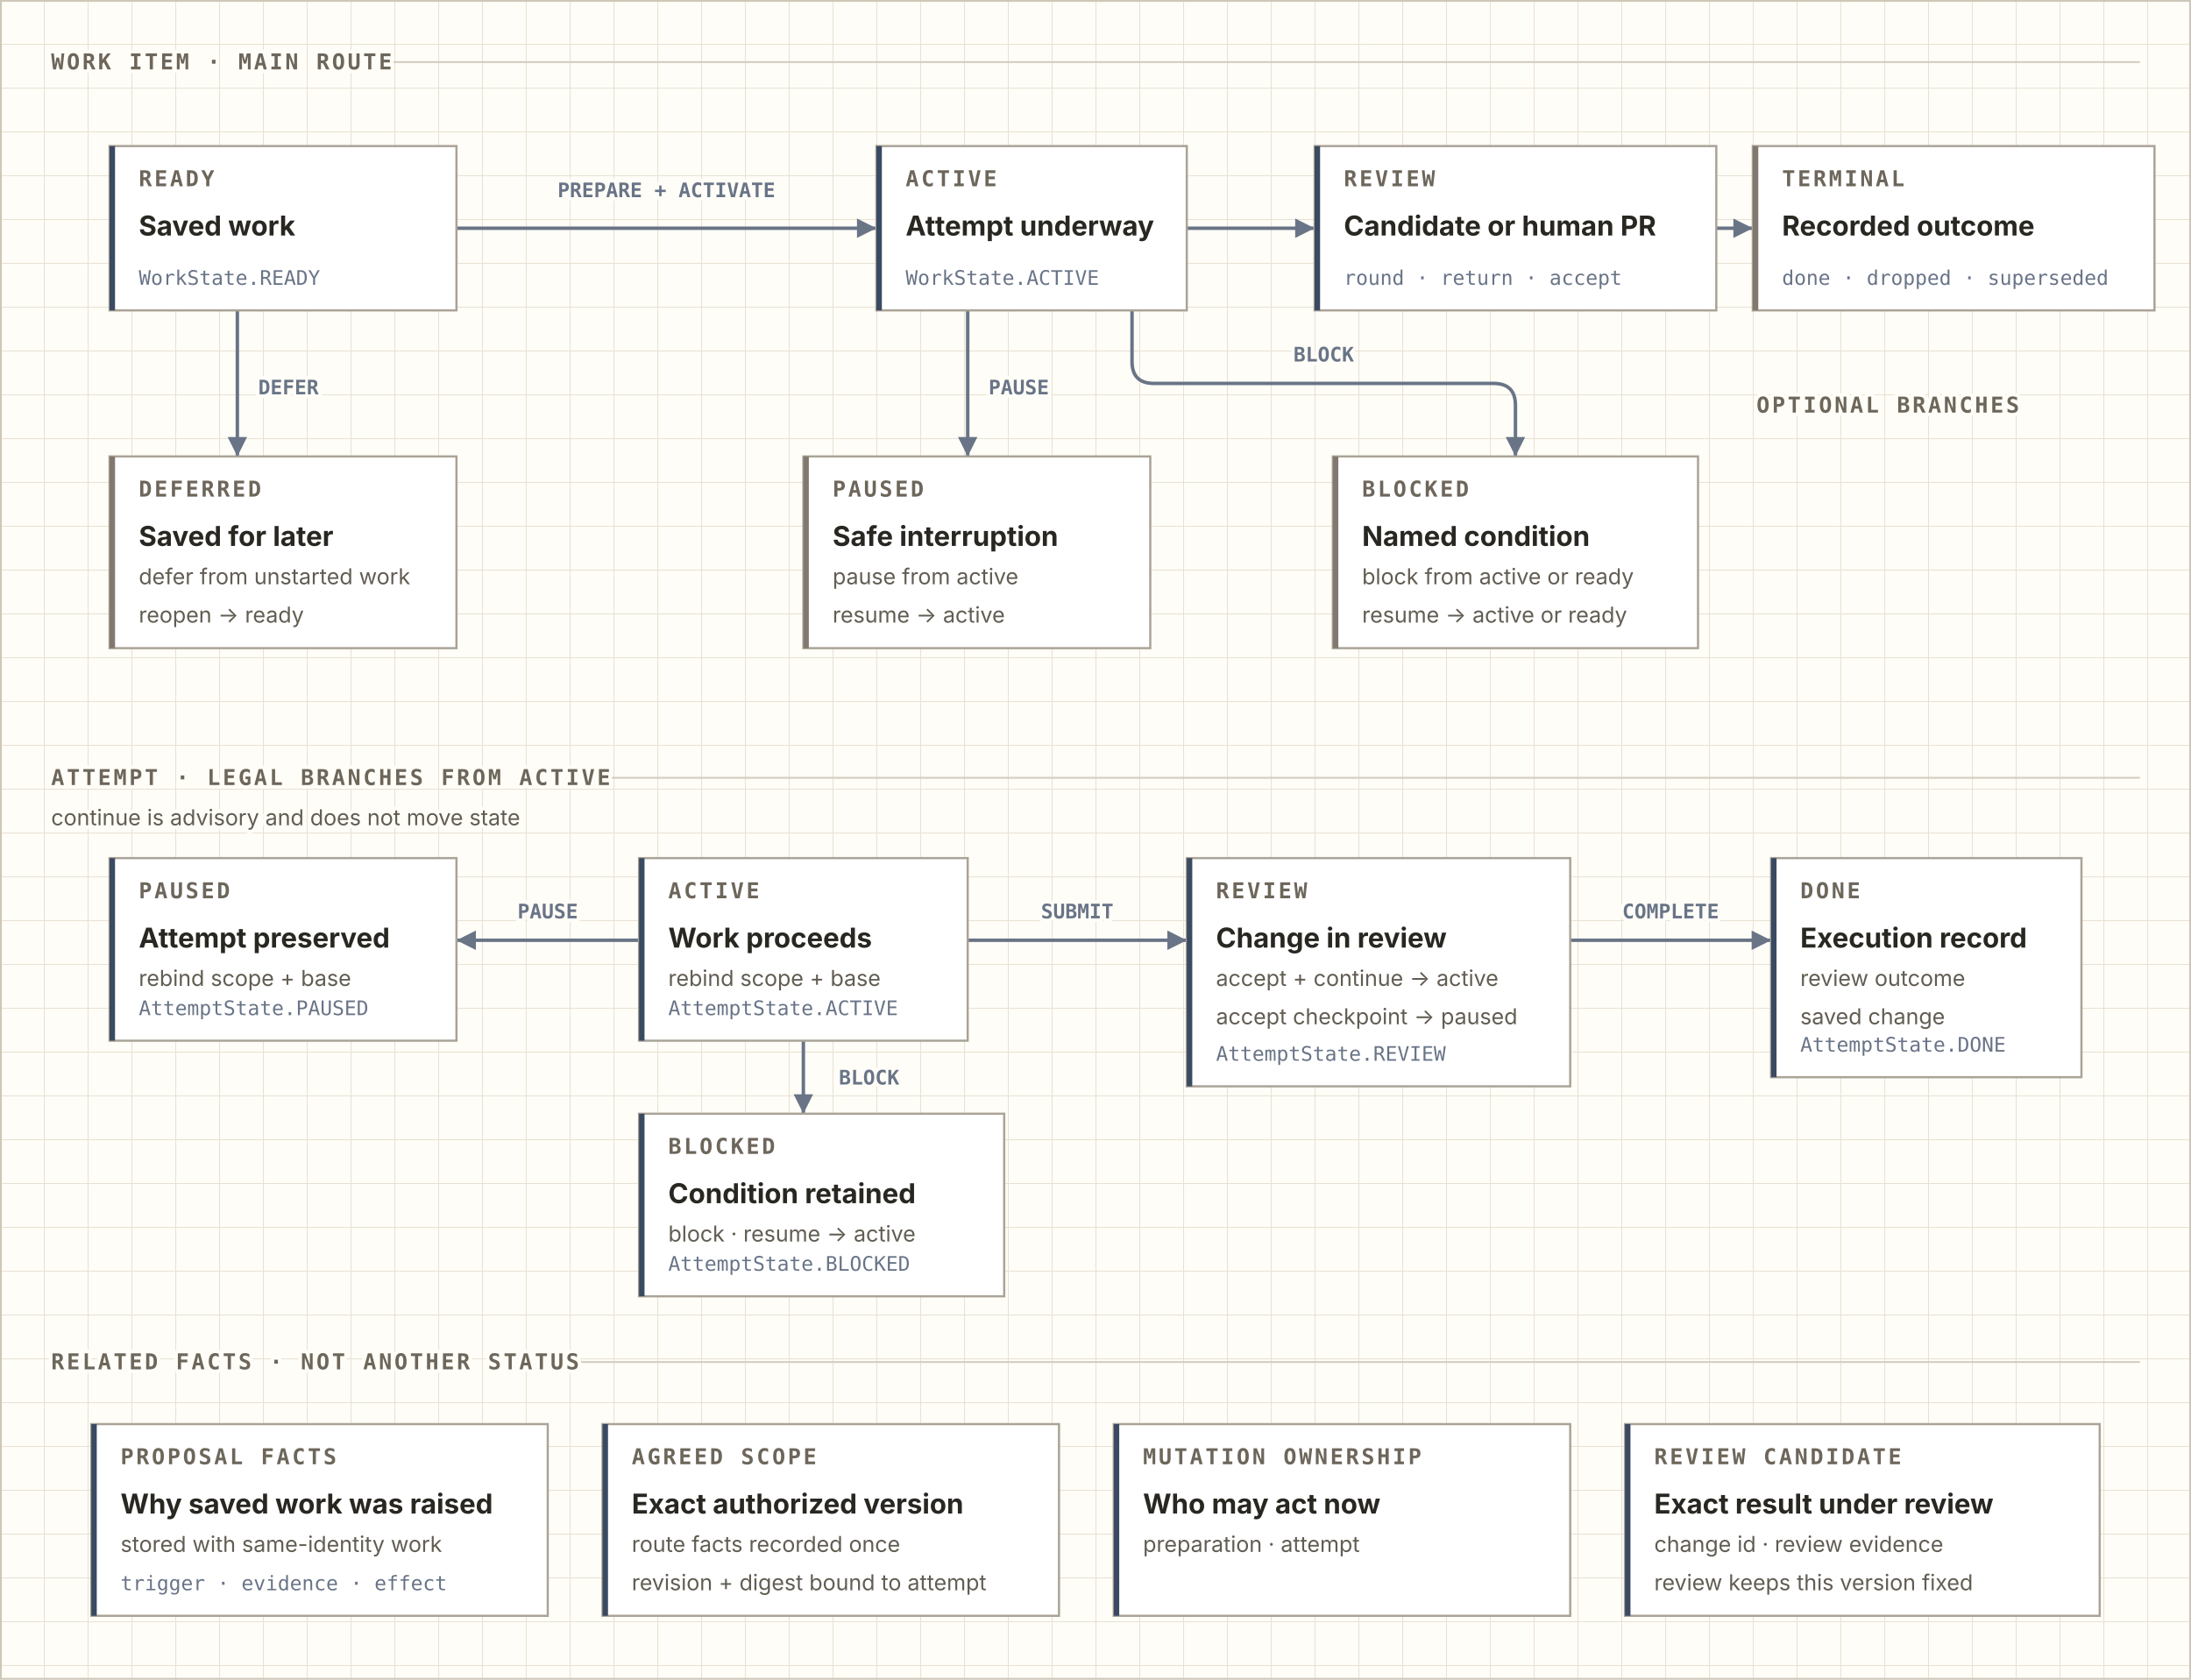
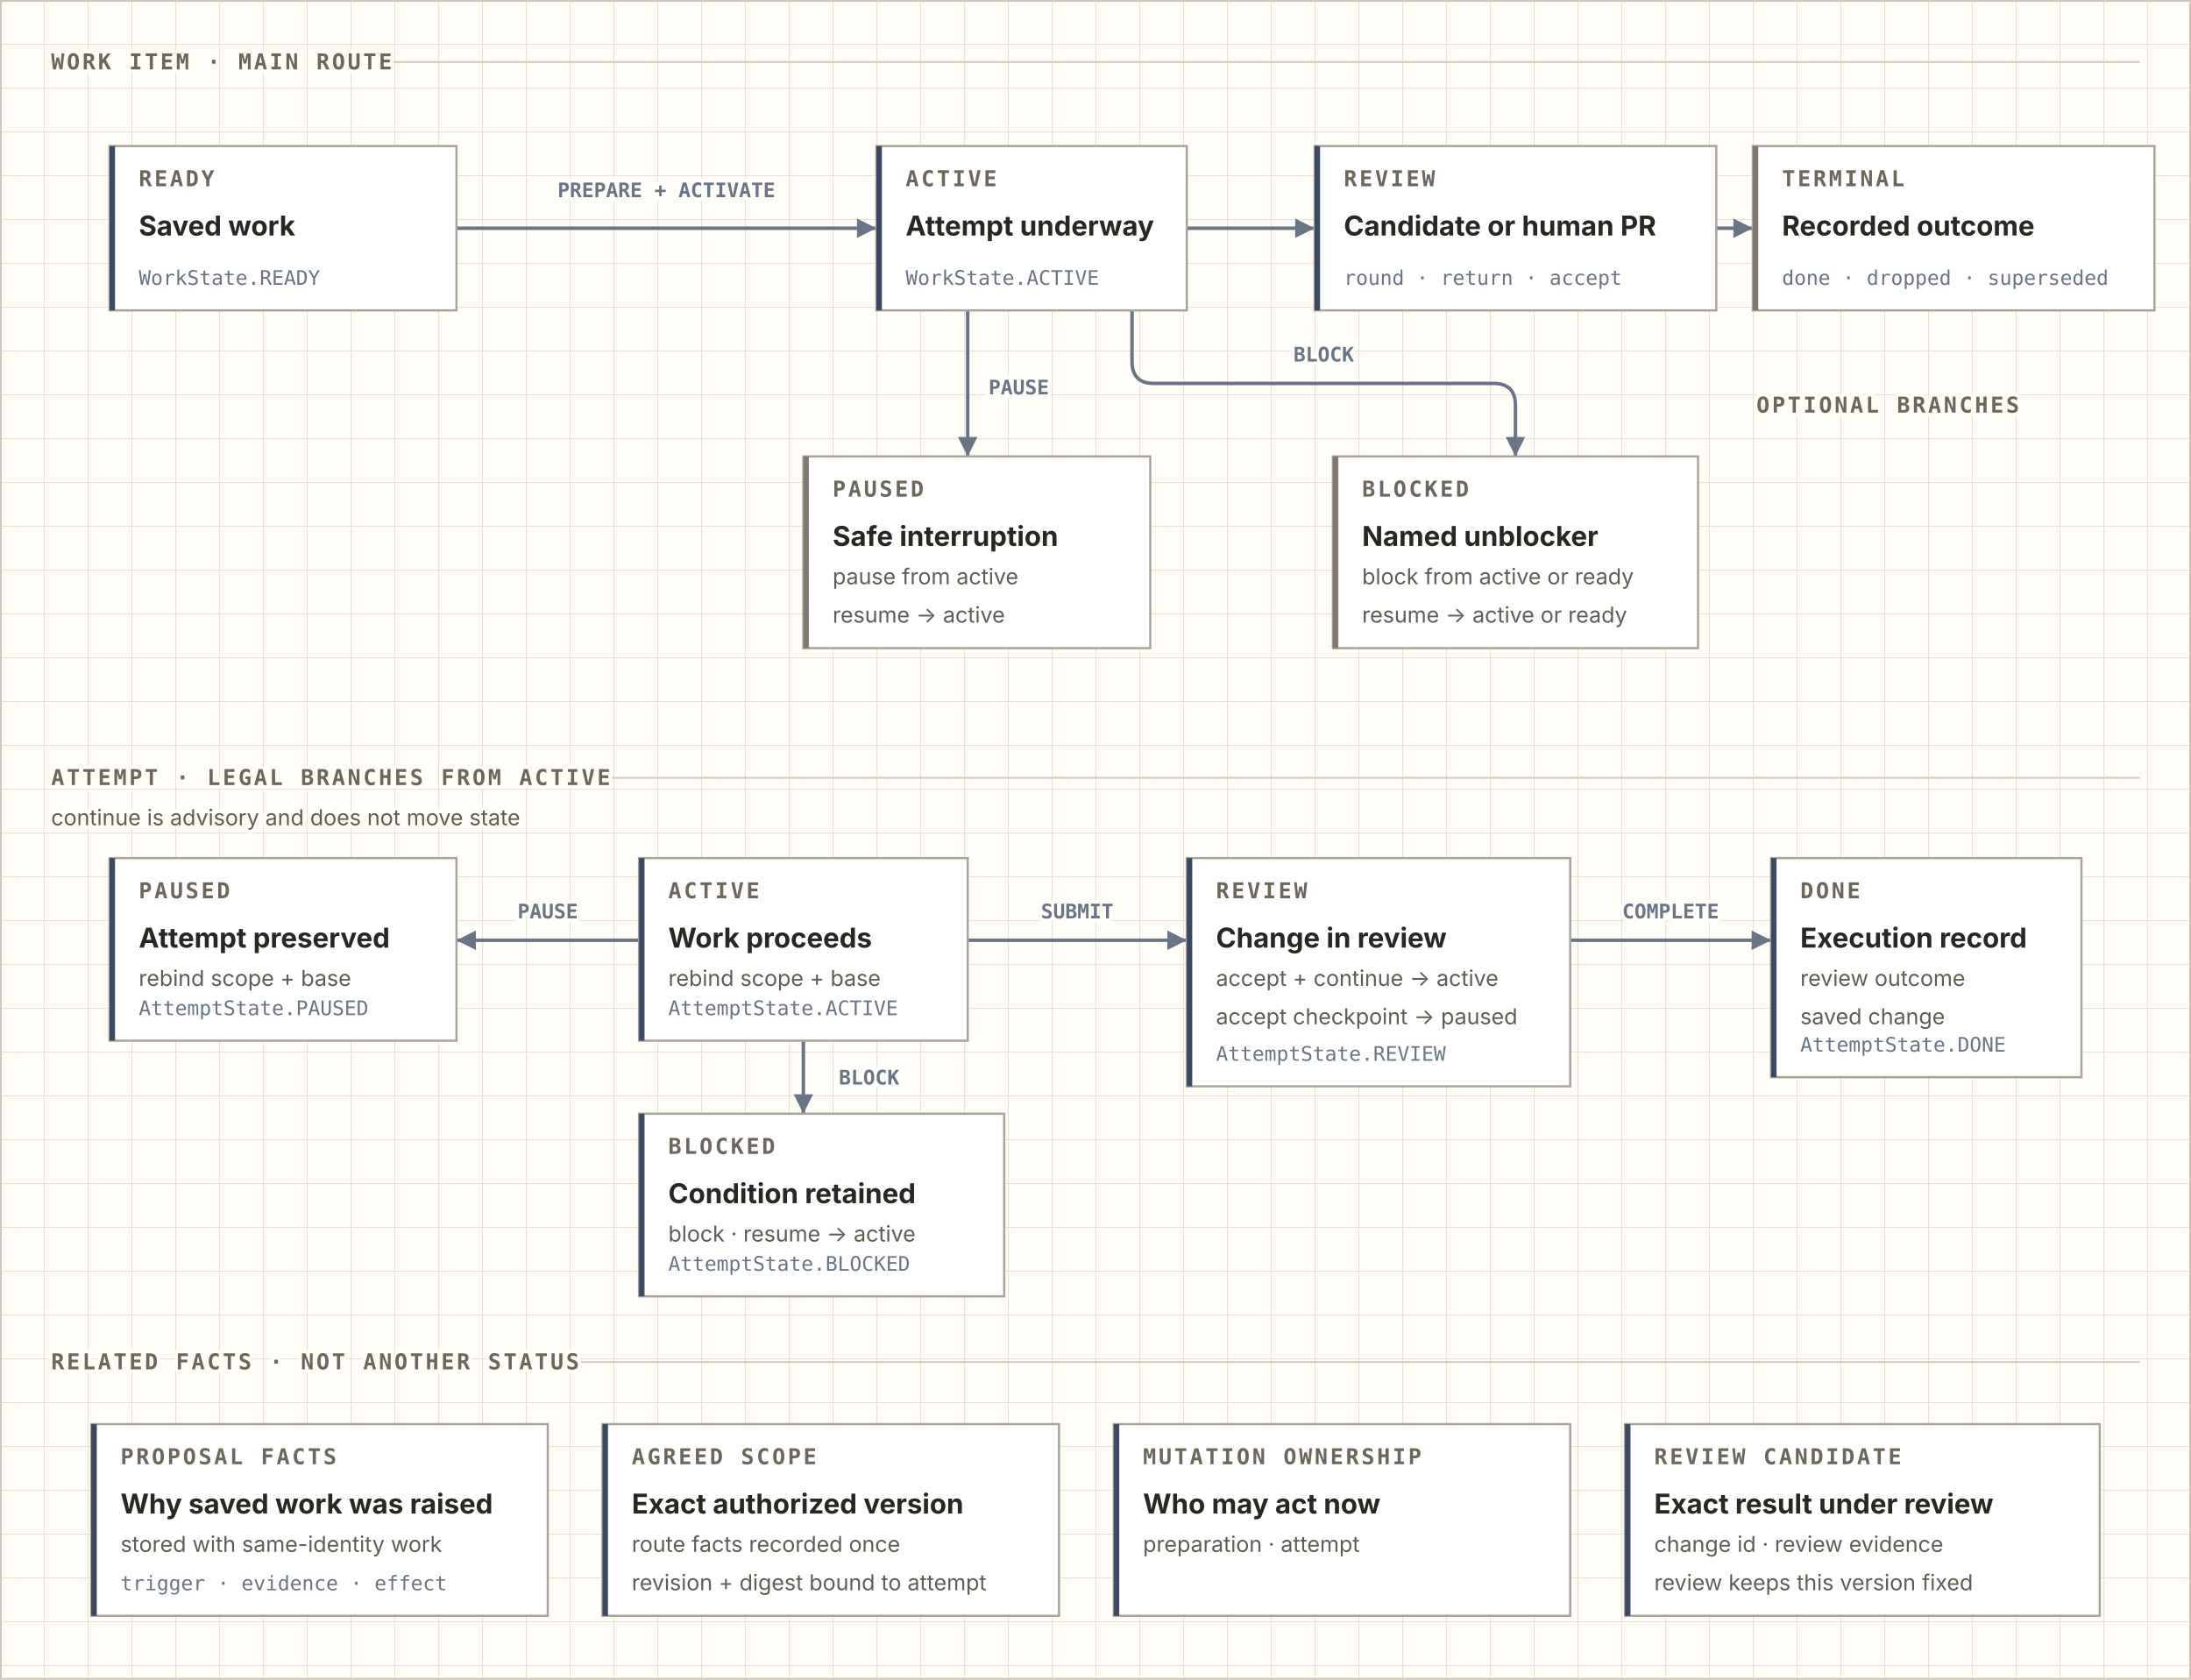
<svg xmlns="http://www.w3.org/2000/svg" role="img" aria-labelledby="title description" viewBox="0 0 1200 920">
  <defs>
    <pattern id="grid" width="24" height="24" patternUnits="userSpaceOnUse">
      <path d="M24 0H0V24" fill="none" stroke="#e8e1d5" stroke-width="1" />
    </pattern>
    <marker id="arrow" viewBox="0 0 10 10" refX="9" refY="5" markerWidth="7" markerHeight="7" orient="auto">
      <path d="M1 1L9 5L1 9Z" fill="#697487" />
    </marker>
    <style>
      text { font-family: ui-sans-serif, system-ui, -apple-system, BlinkMacSystemFont, "Segoe UI", sans-serif; fill: #292721; }
      .section-label, .box-label, .box-meta, .connector-label, .note-meta { font-family: ui-monospace, SFMono-Regular, Menlo, monospace; }
      .section-label, .box-label { font-size: 12px; font-weight: 700; letter-spacing: 0.11em; fill: #6d665b; }
      .section-subtitle { font-size: 12px; fill: #625d53; }
      .guide { stroke: #d3ccc0; stroke-width: 1; }
      .connector { fill: none; stroke: #697487; stroke-width: 1.9; stroke-linecap: round; }
      .connector-label { font-size: 11px; font-weight: 700; fill: #697487; }
      .box { fill: #fff; stroke: #aaa397; stroke-width: 1.2; }
      .box-title { font-size: 15px; font-weight: 700; }
      .box-body { font-size: 12px; fill: #625d53; }
      .box-meta { font-size: 11px; fill: #697487; }
      .note { fill: #625d53; }
      .note-meta { font-weight: 700; letter-spacing: 0.08em; fill: #6d665b; }
      .canvas-text { paint-order: stroke fill; stroke: #fffdf7; stroke-width: 4px; stroke-linejoin: round; }
    </style>
  </defs>
  <rect width="1200" height="920" fill="#fffdf7" />
  <rect width="1200" height="920" fill="url(#grid)" />
  <rect x="0.5" y="0.5" width="1199" height="919" fill="none" stroke="#cec7b9" />
  <line x1="212" y1="34" x2="1172" y2="34" class="guide" />
  <line x1="330" y1="426" x2="1172" y2="426" class="guide" />
  <line x1="300" y1="746" x2="1172" y2="746" class="guide" />
  <path d="M250 125L480 125" class="connector" marker-end="url(#arrow)" />
  <path d="M650 125L720 125" class="connector" marker-end="url(#arrow)" />
  <path d="M940 125L960 125" class="connector" marker-end="url(#arrow)" />
-   <path d="M130 170L130 250" class="connector" marker-end="url(#arrow)" />
  <path d="M530 170L530 250" class="connector" marker-end="url(#arrow)" />
  <path d="M620 170L620 198Q620 210 632 210L818 210Q830 210 830 222L830 250" class="connector" marker-end="url(#arrow)" />
  <path d="M350 515L250 515" class="connector" marker-end="url(#arrow)" />
  <path d="M440 570L440 610" class="connector" marker-end="url(#arrow)" />
  <path d="M530 515L650 515" class="connector" marker-end="url(#arrow)" />
  <path d="M860 515L970 515" class="connector" marker-end="url(#arrow)" />
  <rect x="60" y="80" width="190" height="90" class="box" />
  <rect x="60" y="80" width="3" height="90" fill="#394a62" />
  <rect x="480" y="80" width="170" height="90" class="box" />
  <rect x="480" y="80" width="3" height="90" fill="#394a62" />
  <rect x="720" y="80" width="220" height="90" class="box" />
  <rect x="720" y="80" width="3" height="90" fill="#394a62" />
  <rect x="960" y="80" width="220" height="90" class="box" />
  <rect x="960" y="80" width="3" height="90" fill="#81796f" />
-   <rect x="60" y="250" width="190" height="105" class="box" />
-   <rect x="60" y="250" width="3" height="105" fill="#81796f" />
  <rect x="440" y="250" width="190" height="105" class="box" />
  <rect x="440" y="250" width="3" height="105" fill="#81796f" />
  <rect x="730" y="250" width="200" height="105" class="box" />
  <rect x="730" y="250" width="3" height="105" fill="#81796f" />
  <rect x="60" y="470" width="190" height="100" class="box" />
  <rect x="60" y="470" width="3" height="100" fill="#394a62" />
  <rect x="350" y="470" width="180" height="100" class="box" />
  <rect x="350" y="470" width="3" height="100" fill="#394a62" />
  <rect x="650" y="470" width="210" height="125" class="box" />
  <rect x="650" y="470" width="3" height="125" fill="#394a62" />
  <rect x="970" y="470" width="170" height="120" class="box" />
  <rect x="970" y="470" width="3" height="120" fill="#394a62" />
  <rect x="350" y="610" width="200" height="100" class="box" />
  <rect x="350" y="610" width="3" height="100" fill="#394a62" />
  <rect x="50" y="780" width="250" height="105" class="box" />
  <rect x="50" y="780" width="3" height="105" fill="#394a62" />
  <rect x="330" y="780" width="250" height="105" class="box" />
  <rect x="330" y="780" width="3" height="105" fill="#394a62" />
  <rect x="610" y="780" width="250" height="105" class="box" />
  <rect x="610" y="780" width="3" height="105" fill="#394a62" />
  <rect x="890" y="780" width="260" height="105" class="box" />
  <rect x="890" y="780" width="3" height="105" fill="#394a62" />
  <text x="28" y="38" class="section-label canvas-text">WORK ITEM · MAIN ROUTE</text>
  <text x="962" y="226" class="section-label canvas-text">OPTIONAL BRANCHES</text>
  <text x="28" y="430" class="section-label canvas-text">ATTEMPT · LEGAL BRANCHES FROM ACTIVE</text>
  <text x="28" y="452" class="section-subtitle canvas-text">continue is advisory and does not move state</text>
  <text x="28" y="750" class="section-label canvas-text">RELATED FACTS · NOT ANOTHER STATUS</text>
  <text x="365" y="108" text-anchor="middle" class="connector-label canvas-text">PREPARE + ACTIVATE</text>
-   <text x="158" y="216" text-anchor="middle" class="connector-label canvas-text">DEFER</text>
  <text x="558" y="216" text-anchor="middle" class="connector-label canvas-text">PAUSE</text>
  <text x="725" y="198" text-anchor="middle" class="connector-label canvas-text">BLOCK</text>
  <text x="300" y="503" text-anchor="middle" class="connector-label canvas-text">PAUSE</text>
  <text x="476" y="594" text-anchor="middle" class="connector-label canvas-text">BLOCK</text>
  <text x="590" y="503" text-anchor="middle" class="connector-label canvas-text">SUBMIT</text>
  <text x="915" y="503" text-anchor="middle" class="connector-label canvas-text">COMPLETE</text>
  <text x="76" y="102" class="box-label">READY</text>
  <text x="76" y="129" class="box-title">Saved work</text>
  <text x="76" y="156" class="box-meta">WorkState.READY</text>
  <text x="496" y="102" class="box-label">ACTIVE</text>
  <text x="496" y="129" class="box-title">Attempt underway</text>
  <text x="496" y="156" class="box-meta">WorkState.ACTIVE</text>
  <text x="736" y="102" class="box-label">REVIEW</text>
  <text x="736" y="129" class="box-title">Candidate or human PR</text>
  <text x="736" y="156" class="box-meta">round · return · accept</text>
  <text x="976" y="102" class="box-label">TERMINAL</text>
  <text x="976" y="129" class="box-title">Recorded outcome</text>
  <text x="976" y="156" class="box-meta">done · dropped · superseded</text>
-   <text x="76" y="272" class="box-label">DEFERRED</text>
-   <text x="76" y="299" class="box-title">Saved for later</text>
-   <text x="76" y="320" class="box-body">defer from unstarted work</text>
-   <text x="76" y="341" class="box-body">reopen → ready</text>
  <text x="456" y="272" class="box-label">PAUSED</text>
  <text x="456" y="299" class="box-title">Safe interruption</text>
  <text x="456" y="320" class="box-body">pause from active</text>
  <text x="456" y="341" class="box-body">resume → active</text>
  <text x="746" y="272" class="box-label">BLOCKED</text>
-   <text x="746" y="299" class="box-title">Named condition</text>
+   <text x="746" y="299" class="box-title">Named unblocker</text>
  <text x="746" y="320" class="box-body">block from active or ready</text>
  <text x="746" y="341" class="box-body">resume → active or ready</text>
  <text x="76" y="492" class="box-label">PAUSED</text>
  <text x="76" y="519" class="box-title">Attempt preserved</text>
  <text x="76" y="540" class="box-body">rebind scope + base</text>
  <text x="76" y="556" class="box-meta">AttemptState.PAUSED</text>
  <text x="366" y="492" class="box-label">ACTIVE</text>
  <text x="366" y="519" class="box-title">Work proceeds</text>
  <text x="366" y="540" class="box-body">rebind scope + base</text>
  <text x="366" y="556" class="box-meta">AttemptState.ACTIVE</text>
  <text x="666" y="492" class="box-label">REVIEW</text>
  <text x="666" y="519" class="box-title">Change in review</text>
  <text x="666" y="540" class="box-body">accept + continue → active</text>
  <text x="666" y="561" class="box-body">accept checkpoint → paused</text>
  <text x="666" y="581" class="box-meta">AttemptState.REVIEW</text>
  <text x="986" y="492" class="box-label">DONE</text>
  <text x="986" y="519" class="box-title">Execution record</text>
  <text x="986" y="540" class="box-body">review outcome</text>
  <text x="986" y="561" class="box-body">saved change</text>
  <text x="986" y="576" class="box-meta">AttemptState.DONE</text>
  <text x="366" y="632" class="box-label">BLOCKED</text>
  <text x="366" y="659" class="box-title">Condition retained</text>
  <text x="366" y="680" class="box-body">block · resume → active</text>
  <text x="366" y="696" class="box-meta">AttemptState.BLOCKED</text>
  <text x="66" y="802" class="box-label">PROPOSAL FACTS</text>
  <text x="66" y="829" class="box-title">Why saved work was raised</text>
  <text x="66" y="850" class="box-body">stored with same-identity work</text>
  <text x="66" y="871" class="box-meta">trigger · evidence · effect</text>
  <text x="346" y="802" class="box-label">AGREED SCOPE</text>
  <text x="346" y="829" class="box-title">Exact authorized version</text>
  <text x="346" y="850" class="box-body">route facts recorded once</text>
  <text x="346" y="871" class="box-body">revision + digest bound to attempt</text>
  <text x="626" y="802" class="box-label">MUTATION OWNERSHIP</text>
  <text x="626" y="829" class="box-title">Who may act now</text>
  <text x="626" y="850" class="box-body">preparation · attempt</text>
  <text x="906" y="802" class="box-label">REVIEW CANDIDATE</text>
  <text x="906" y="829" class="box-title">Exact result under review</text>
  <text x="906" y="850" class="box-body">change id · review evidence</text>
  <text x="906" y="871" class="box-body">review keeps this version fixed</text>
</svg>
